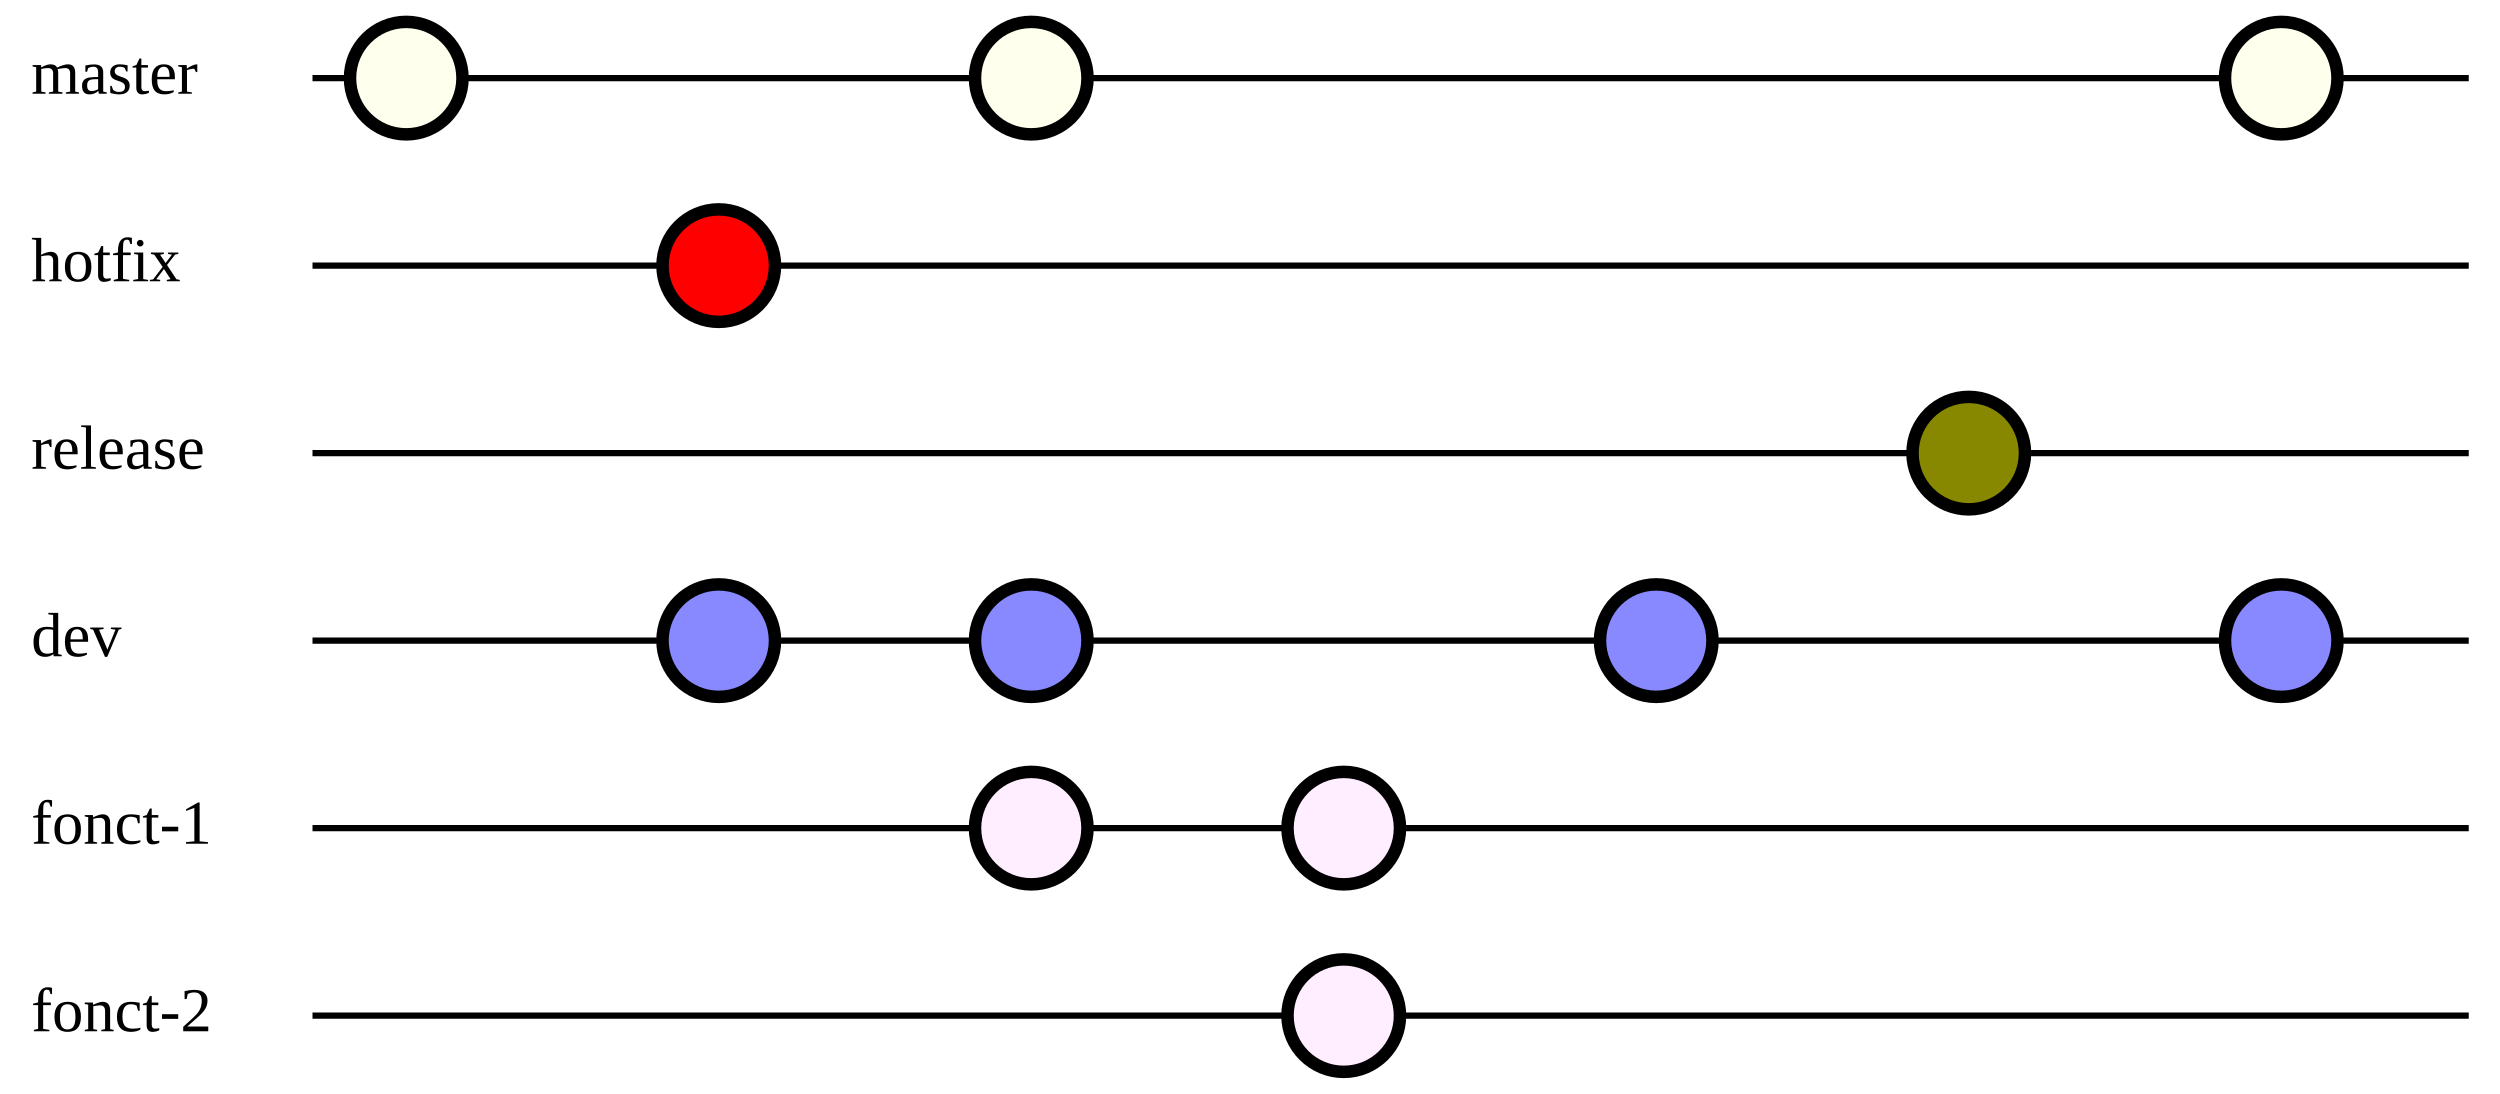
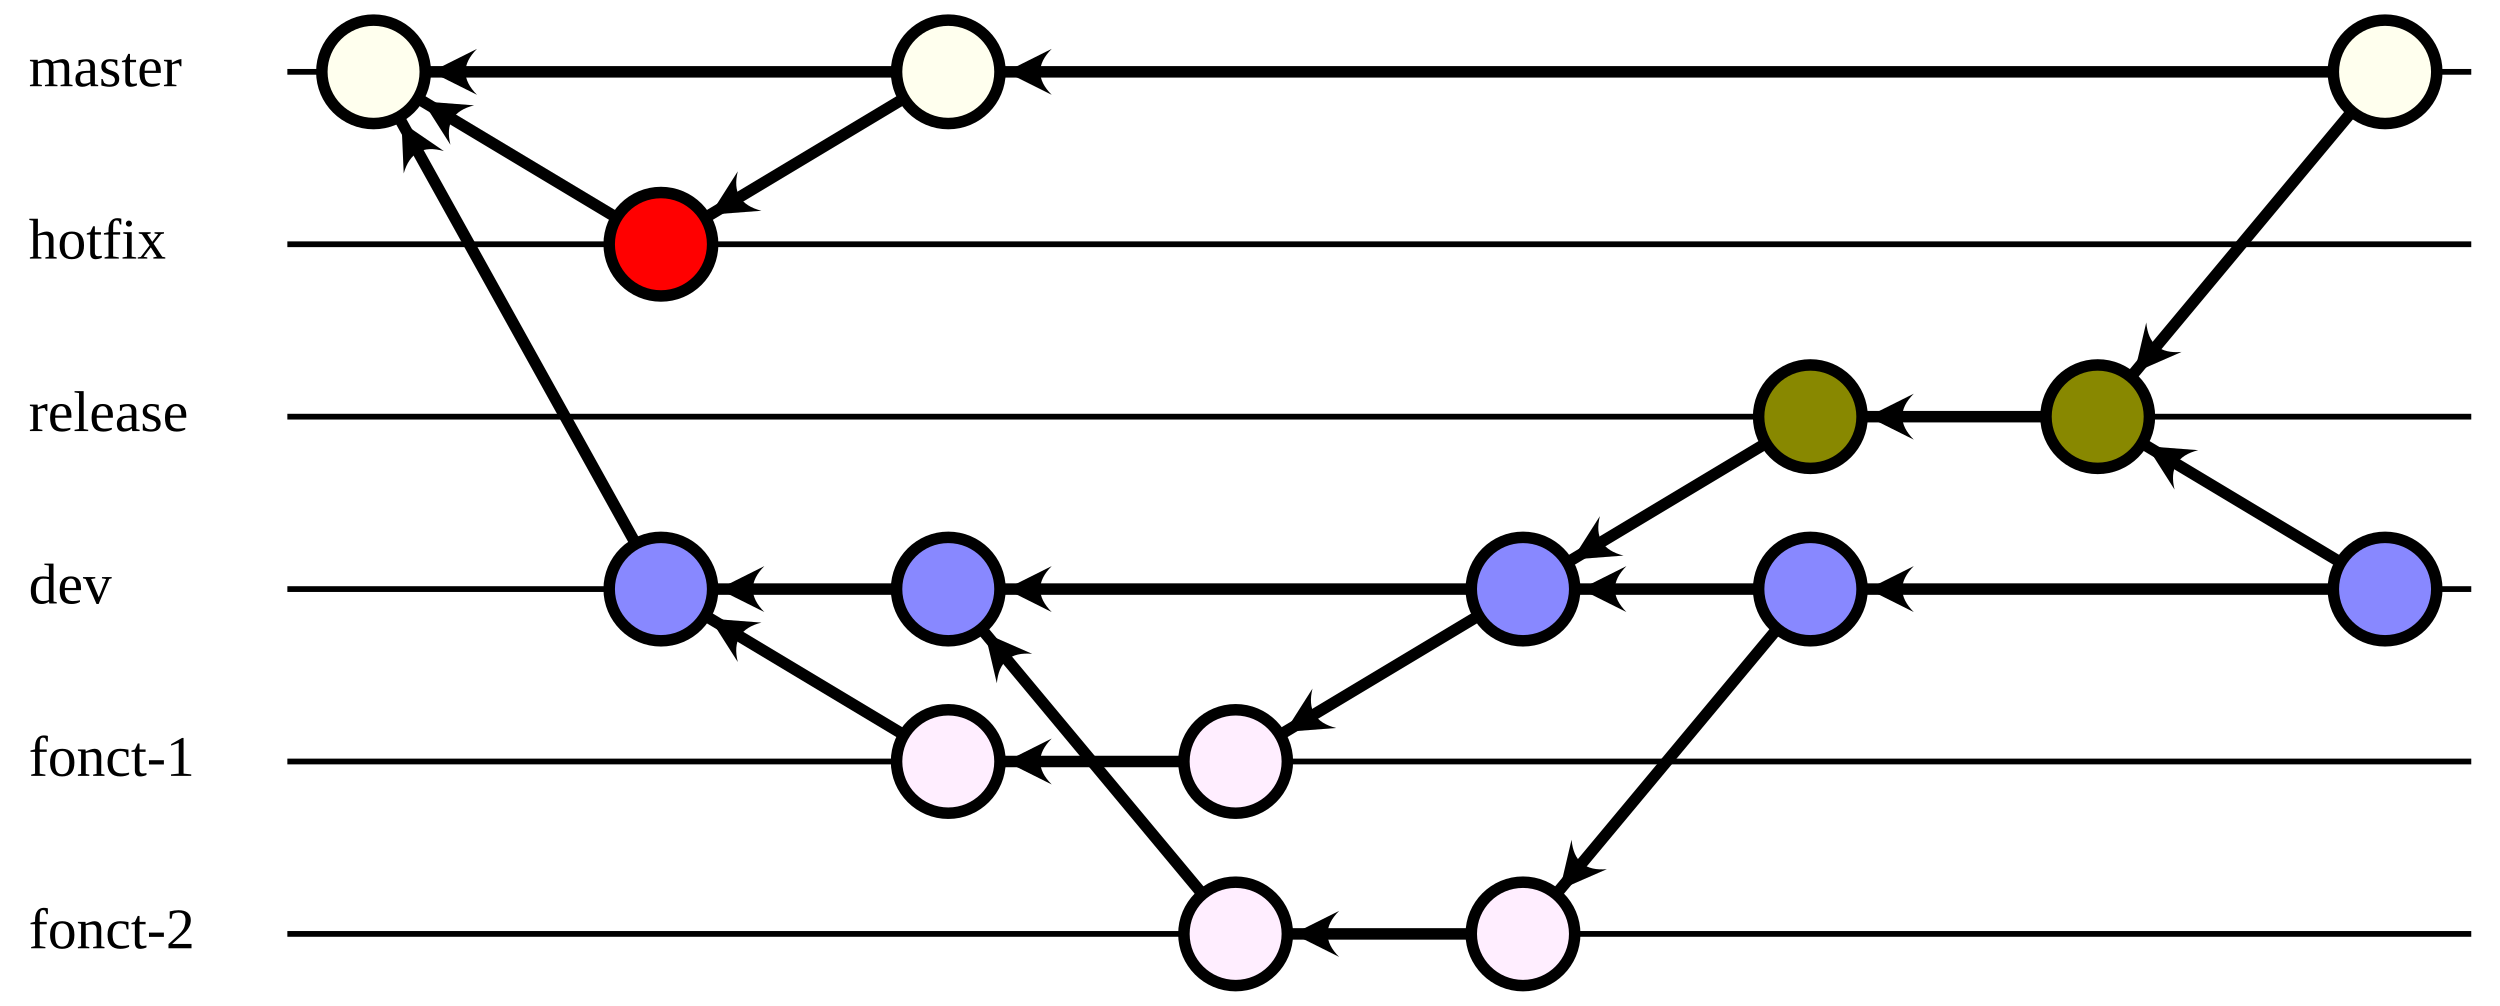
- <svg xmlns="http://www.w3.org/2000/svg" xmlns:xlink="http://www.w3.org/1999/xlink" version="1.1" width="800" height="350">
+ <svg xmlns="http://www.w3.org/2000/svg" xmlns:xlink="http://www.w3.org/1999/xlink" version="1.1" width="870" height="350">
  <defs>
    <circle id="commit" r="18" cx="0" cy="0" style="stroke:#000000;stroke-width:4" />
+     <marker id="fleche" markerWidth="40" markerHeight="4" refX="0" refY="2" orient="auto">
+       <path d="M5,2 L9,0 Q7,2 9,4 L5,2" />
+     </marker>
  </defs>
-   <line x1="100" y1="25" x2="790" y2="25" style="stroke:#000000;stroke-width:2" />
+   <line x1="100" y1="25" x2="860" y2="25" style="stroke:#000000;stroke-width:2" />
  <text x="10" y="30" font-size="20">master</text>
-   <line x1="100" y1="85" x2="790" y2="85" style="stroke:#000000;stroke-width:2" />
+   <line x1="100" y1="85" x2="860" y2="85" style="stroke:#000000;stroke-width:2" />
  <text x="10" y="90" font-size="20">hotfix</text>
-   <line x1="100" y1="145" x2="790" y2="145" style="stroke:#000000;stroke-width:2" />
+   <line x1="100" y1="145" x2="860" y2="145" style="stroke:#000000;stroke-width:2" />
  <text x="10" y="150" font-size="20">release</text>
-   <line x1="100" y1="205" x2="790" y2="205" style="stroke:#000000;stroke-width:2" />
+   <line x1="100" y1="205" x2="860" y2="205" style="stroke:#000000;stroke-width:2" />
  <text x="10" y="210" font-size="20">dev</text>
-   <line x1="100" y1="265" x2="790" y2="265" style="stroke:#000000;stroke-width:2" />
+   <line x1="100" y1="265" x2="860" y2="265" style="stroke:#000000;stroke-width:2" />
  <text x="10" y="270" font-size="20">fonct-1</text>
-   <line x1="100" y1="325" x2="790" y2="325" style="stroke:#000000;stroke-width:2" />
+   <line x1="100" y1="325" x2="860" y2="325" style="stroke:#000000;stroke-width:2" />
  <text x="10" y="330" font-size="20">fonct-2</text>
+   <line x1="130" y1="25" x2="230" y2="85" style="stroke:black;stroke-width:4;marker-start:url(#fleche)" />
+   <line x1="130" y1="25" x2="230" y2="205" style="stroke:black;stroke-width:4;marker-start:url(#fleche)" />
+   <line x1="130" y1="25" x2="330" y2="25" style="stroke:black;stroke-width:4;marker-start:url(#fleche)" />
+   <line x1="230" y1="85" x2="330" y2="25" style="stroke:black;stroke-width:4;marker-start:url(#fleche)" />
+   <line x1="230" y1="205" x2="330" y2="205" style="stroke:black;stroke-width:4;marker-start:url(#fleche)" />
+   <line x1="230" y1="205" x2="330" y2="265" style="stroke:black;stroke-width:4;marker-start:url(#fleche)" />
+   <line x1="330" y1="25" x2="830" y2="25" style="stroke:black;stroke-width:4;marker-start:url(#fleche)" />
+   <line x1="330" y1="205" x2="530" y2="205" style="stroke:black;stroke-width:4;marker-start:url(#fleche)" />
+   <line x1="330" y1="205" x2="430" y2="325" style="stroke:black;stroke-width:4;marker-start:url(#fleche)" />
+   <line x1="330" y1="265" x2="430" y2="265" style="stroke:black;stroke-width:4;marker-start:url(#fleche)" />
+   <line x1="430" y1="265" x2="530" y2="205" style="stroke:black;stroke-width:4;marker-start:url(#fleche)" />
+   <line x1="430" y1="325" x2="530" y2="325" style="stroke:black;stroke-width:4;marker-start:url(#fleche)" />
+   <line x1="530" y1="205" x2="630" y2="145" style="stroke:black;stroke-width:4;marker-start:url(#fleche)" />
+   <line x1="530" y1="205" x2="630" y2="205" style="stroke:black;stroke-width:4;marker-start:url(#fleche)" />
+   <line x1="530" y1="325" x2="630" y2="205" style="stroke:black;stroke-width:4;marker-start:url(#fleche)" />
+   <line x1="630" y1="145" x2="730" y2="145" style="stroke:black;stroke-width:4;marker-start:url(#fleche)" />
+   <line x1="630" y1="205" x2="830" y2="205" style="stroke:black;stroke-width:4;marker-start:url(#fleche)" />
+   <line x1="730" y1="145" x2="830" y2="205" style="stroke:black;stroke-width:4;marker-start:url(#fleche)" />
+   <line x1="730" y1="145" x2="830" y2="25" style="stroke:black;stroke-width:4;marker-start:url(#fleche)" />
  <use xlink:href="#commit" x="130" y="25" style="fill:#FFFFEE" />
  <use xlink:href="#commit" x="330" y="25" style="fill:#FFFFEE" />
-   <use xlink:href="#commit" x="730" y="25" style="fill:#FFFFEE" />
+   <use xlink:href="#commit" x="830" y="25" style="fill:#FFFFEE" />
  <use xlink:href="#commit" x="230" y="85" style="fill:#FF0000" />
  <use xlink:href="#commit" x="630" y="145" style="fill:#888800" />
+   <use xlink:href="#commit" x="730" y="145" style="fill:#888800" />
  <use xlink:href="#commit" x="230" y="205" style="fill:#8888FF" />
  <use xlink:href="#commit" x="330" y="205" style="fill:#8888FF" />
  <use xlink:href="#commit" x="530" y="205" style="fill:#8888FF" />
-   <use xlink:href="#commit" x="730" y="205" style="fill:#8888FF" />
+   <use xlink:href="#commit" x="630" y="205" style="fill:#8888FF" />
+   <use xlink:href="#commit" x="830" y="205" style="fill:#8888FF" />
  <use xlink:href="#commit" x="330" y="265" style="fill:#FFEEFF" />
  <use xlink:href="#commit" x="430" y="265" style="fill:#FFEEFF" />
  <use xlink:href="#commit" x="430" y="325" style="fill:#FFEEFF" />
+   <use xlink:href="#commit" x="530" y="325" style="fill:#FFEEFF" />
</svg>
